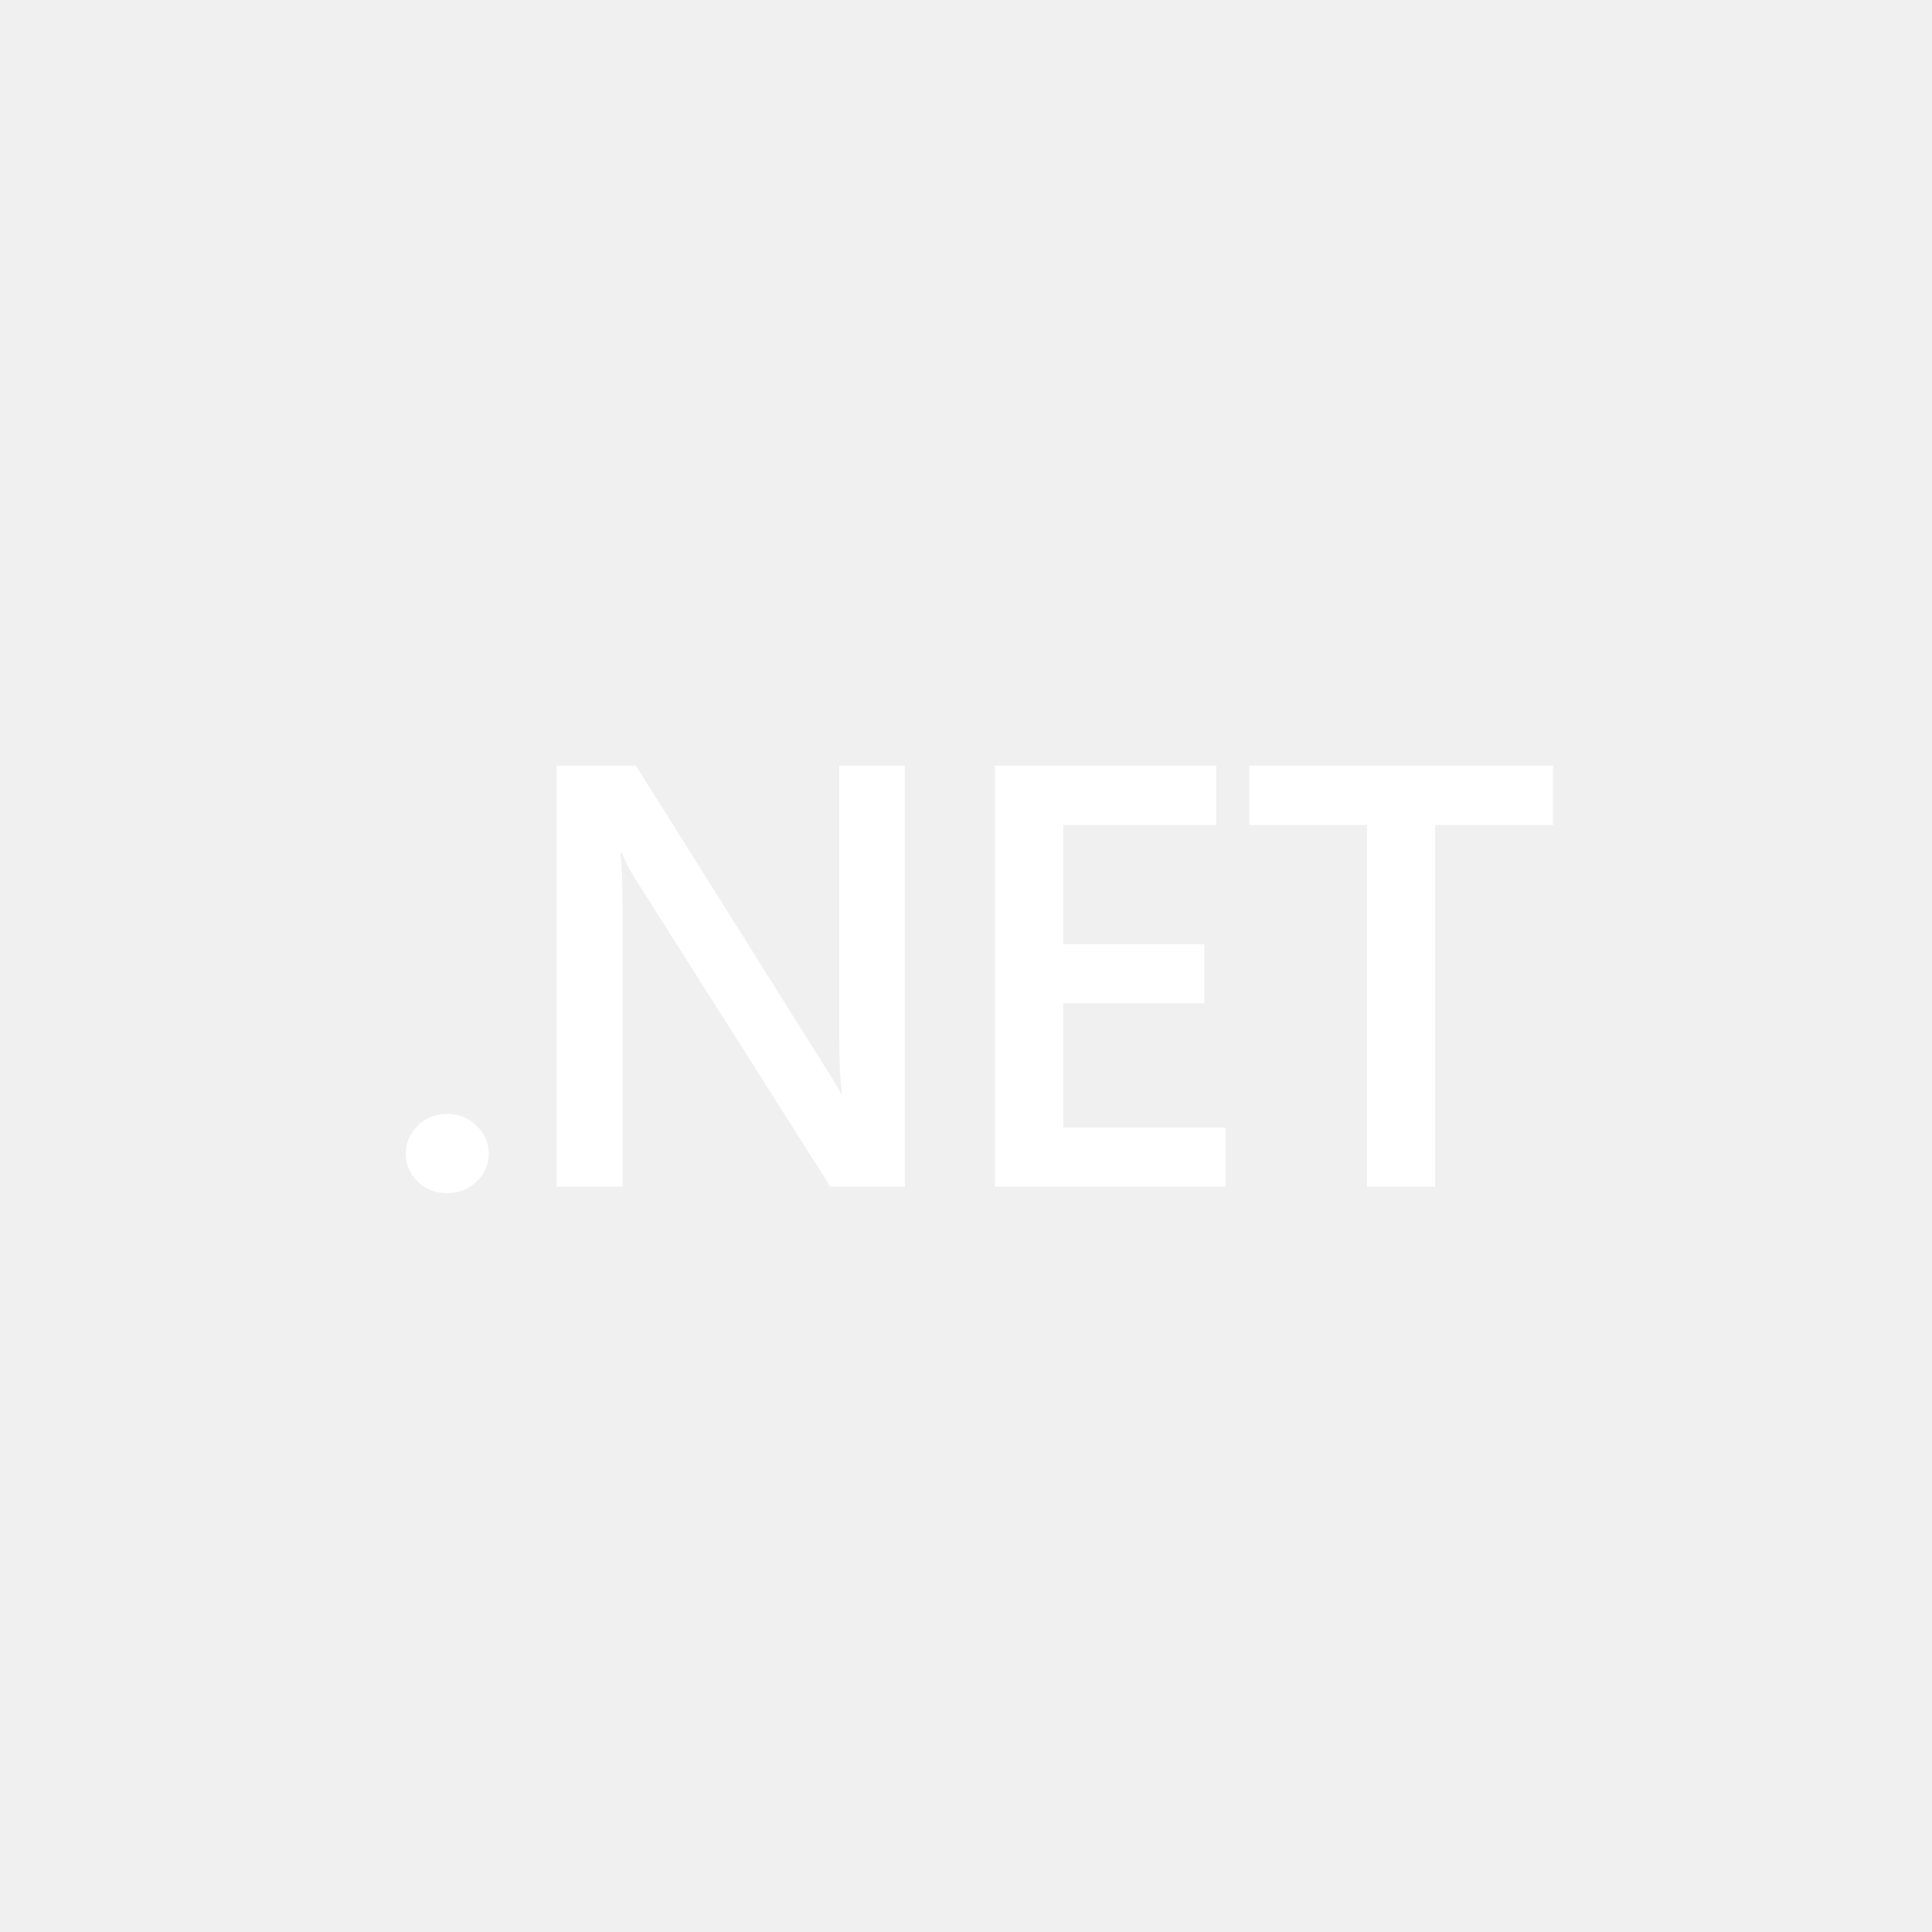
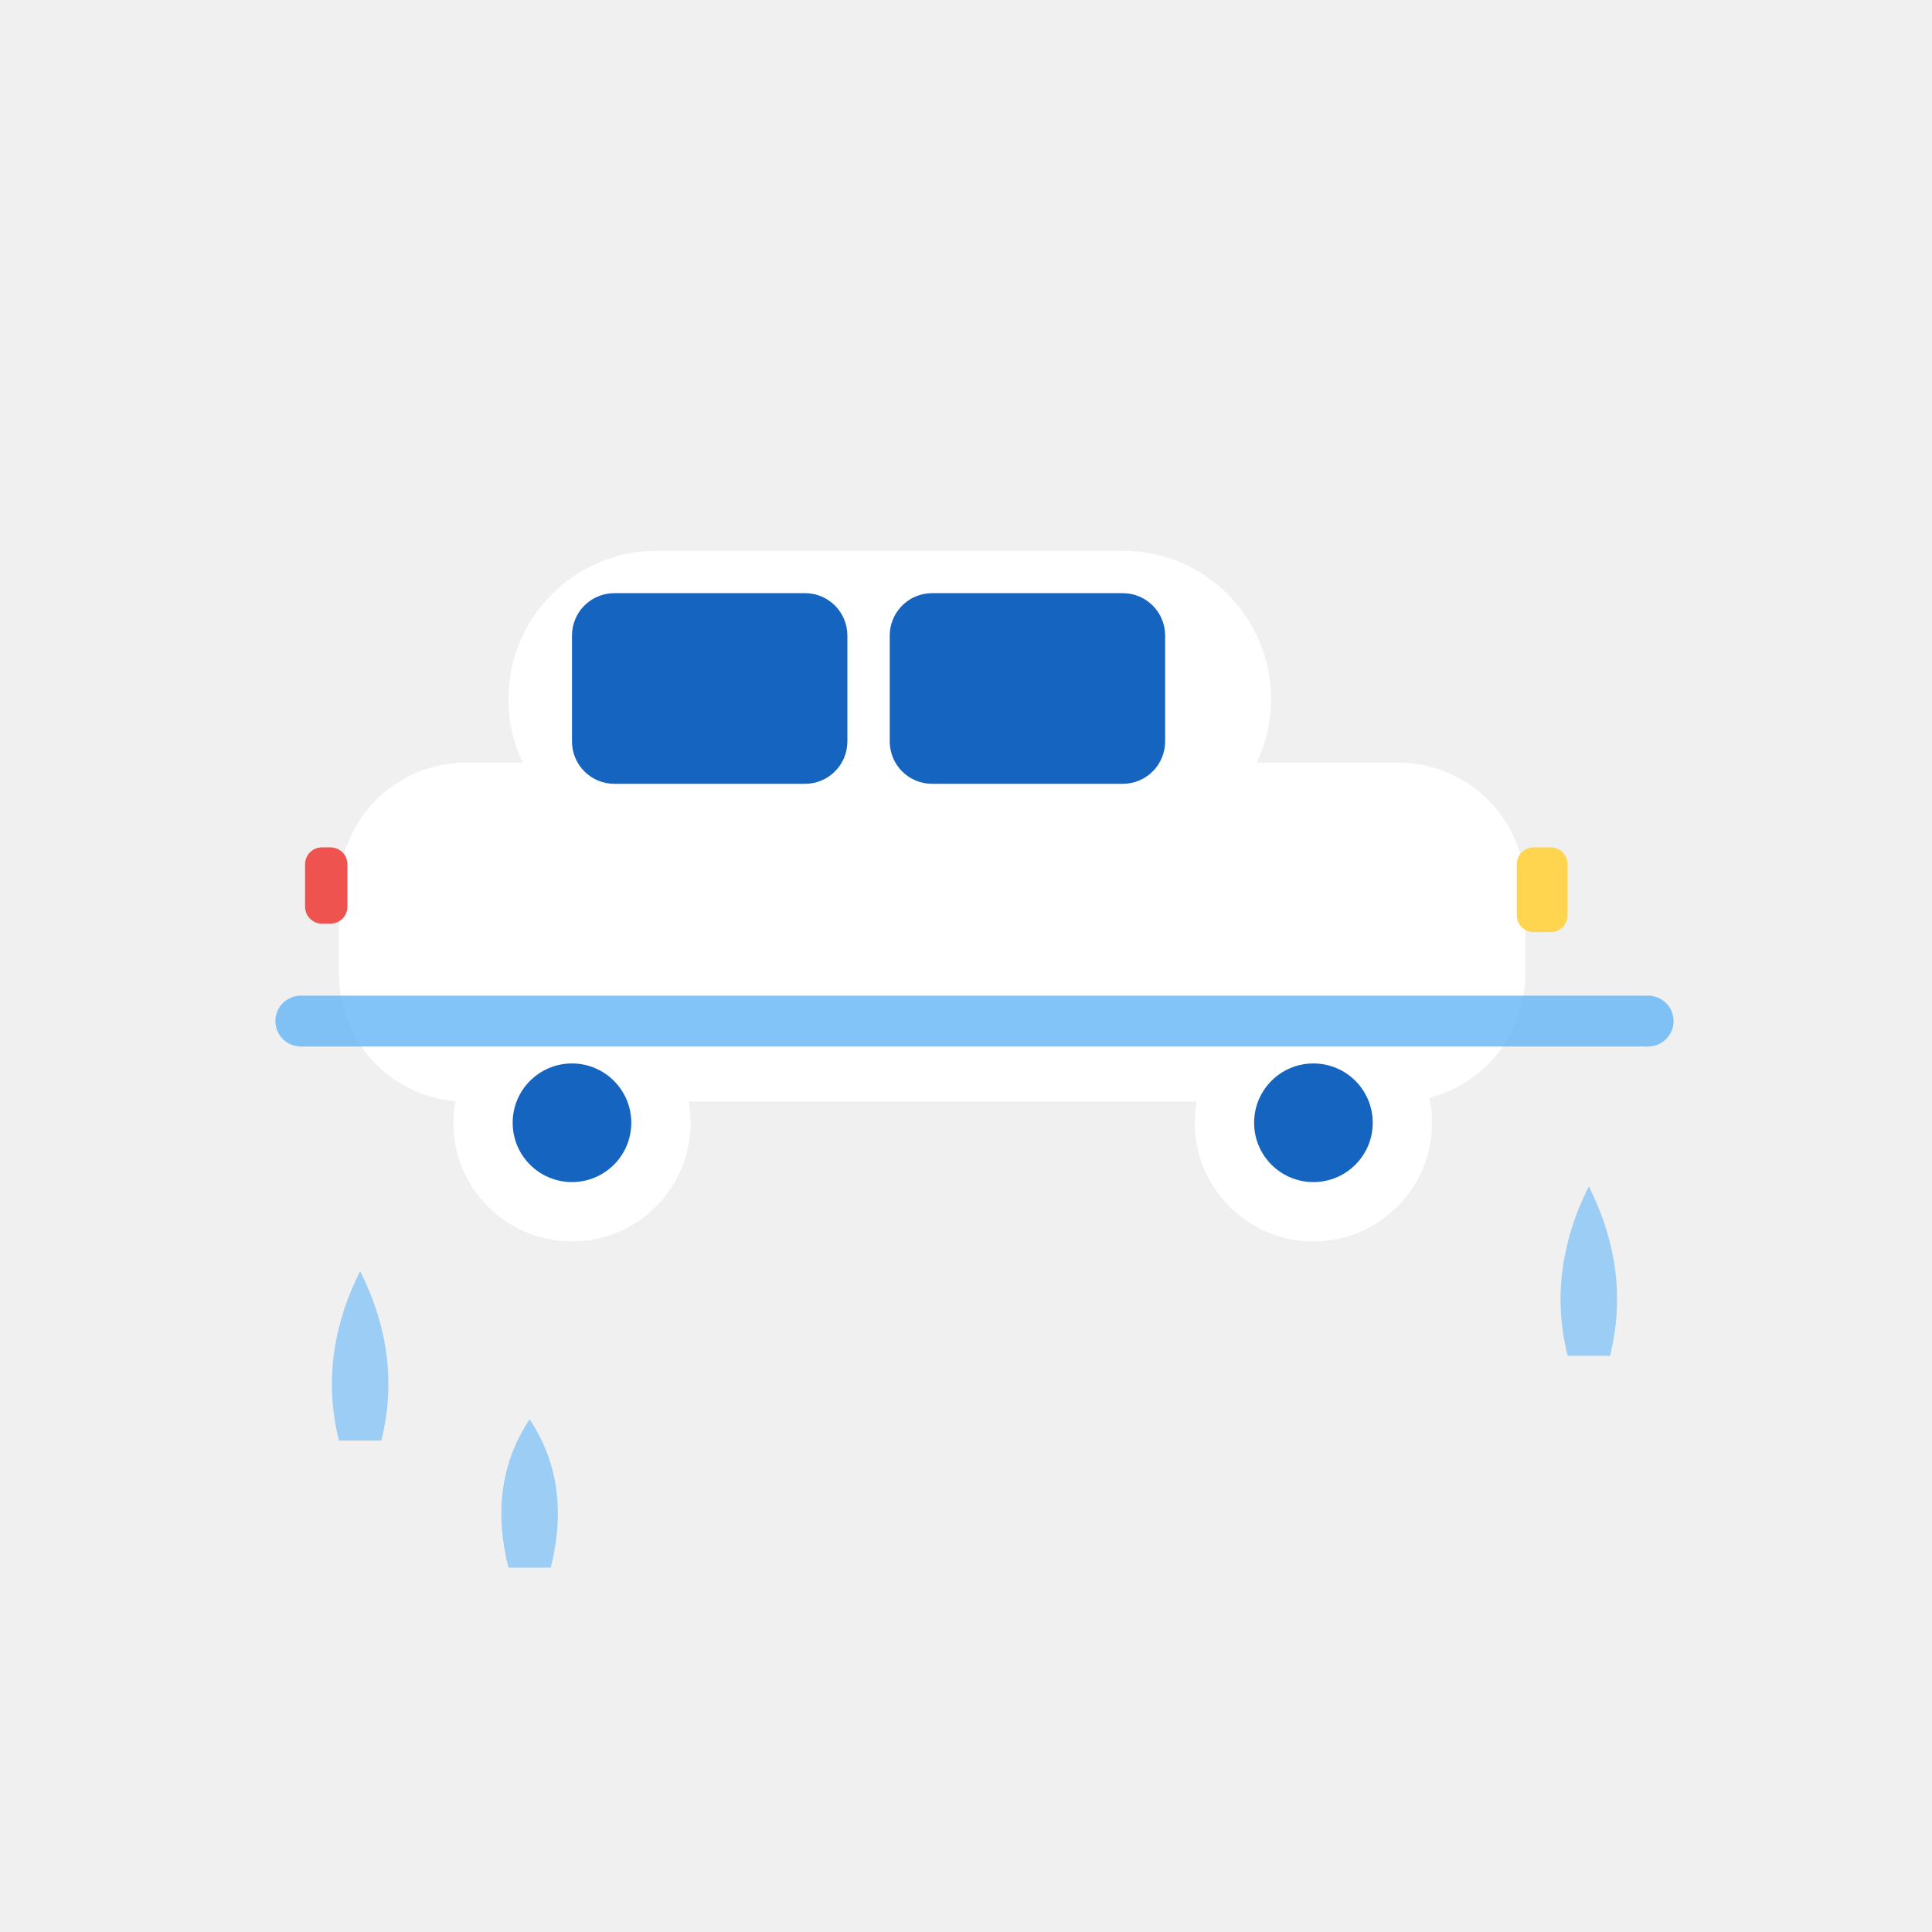
- <svg xmlns="http://www.w3.org/2000/svg" width="456" height="456" viewBox="0 0 456 456" version="1.1" xml:space="preserve" style="fill-rule:evenodd;clip-rule:evenodd;stroke-linejoin:round;stroke-miterlimit:2;">
-   <path d="m 105.5,281.609 c -2.703,0 -5.001,-0.9 -6.893,-2.702 -1.892,-1.848 -2.838,-4.042 -2.838,-6.582 0,-2.587 0.946,-4.804 2.838,-6.652 1.892,-1.848 4.19,-2.772 6.893,-2.772 2.748,0 5.068,0.924 6.96,2.772 1.937,1.848 2.906,4.064 2.906,6.652 0,2.54 -0.968,4.734 -2.906,6.582 -1.892,1.802 -4.212,2.702 -6.96,2.702 z" style="fill:#ffffff;fill-rule:nonzero;stroke-width:0.838" />
-   <path d="M 213.561,280.084 H 195.99 L 149.7,207.054 c -1.171,-1.848 -2.14,-3.765 -2.906,-5.751 h -0.406 c 0.361,2.125 0.541,6.675 0.541,13.65 v 65.132 h -15.543 v -99.36 h 18.719 l 44.737,71.298 c 1.892,2.957 3.109,4.989 3.649,6.098 h 0.27 c -0.45,-2.632 -0.676,-7.09 -0.676,-13.373 v -64.023 h 15.476 z" style="fill:#ffffff;fill-rule:nonzero;stroke-width:0.838" />
-   <path d="m 289.251,280.084 h -54.401 v -99.36 h 52.238 v 13.997 h -36.154 v 28.131 h 33.316 v 13.927 h -33.316 v 29.378 h 38.316 z" style="fill:#ffffff;fill-rule:nonzero;stroke-width:0.838" />
-   <path d="M 366.565,194.721 H 338.722 v 85.363 h -16.084 v -85.363 h -27.775 v -13.997 h 71.701 z" style="fill:#ffffff;fill-rule:nonzero;stroke-width:0.838" />
+ <svg xmlns="http://www.w3.org/2000/svg" width="456" height="456" viewBox="0 0 456 456">
+   <g fill="#64B5F6" opacity="0.6">
+     <path d="M80 340 Q75 320 85 300 Q95 320 90 340 Z" />
+     <path d="M370 320 Q365 300 375 280 Q385 300 380 320 Z" />
+     <path d="M120 370 Q115 350 125 335 Q135 350 130 370 Z" />
+   </g>
+   <g fill="white">
+     <rect x="80" y="180" width="280" height="80" rx="30" />
+     <rect x="120" y="130" width="180" height="70" rx="35" />
+     <rect x="135" y="140" width="65" height="45" rx="10" fill="#1565C0" />
+     <rect x="210" y="140" width="65" height="45" rx="10" fill="#1565C0" />
+   </g>
+   <circle cx="135" cy="265" r="28" fill="white" />
+   <circle cx="135" cy="265" r="14" fill="#1565C0" />
+   <circle cx="310" cy="265" r="28" fill="white" />
+   <circle cx="310" cy="265" r="14" fill="#1565C0" />
+   <rect x="358" y="200" width="12" height="20" rx="4" fill="#FFD54F" />
+   <rect x="72" y="200" width="10" height="18" rx="4" fill="#EF5350" />
+   <rect x="65" y="235" width="330" height="12" rx="6" fill="#64B5F6" opacity="0.8" />
</svg>
